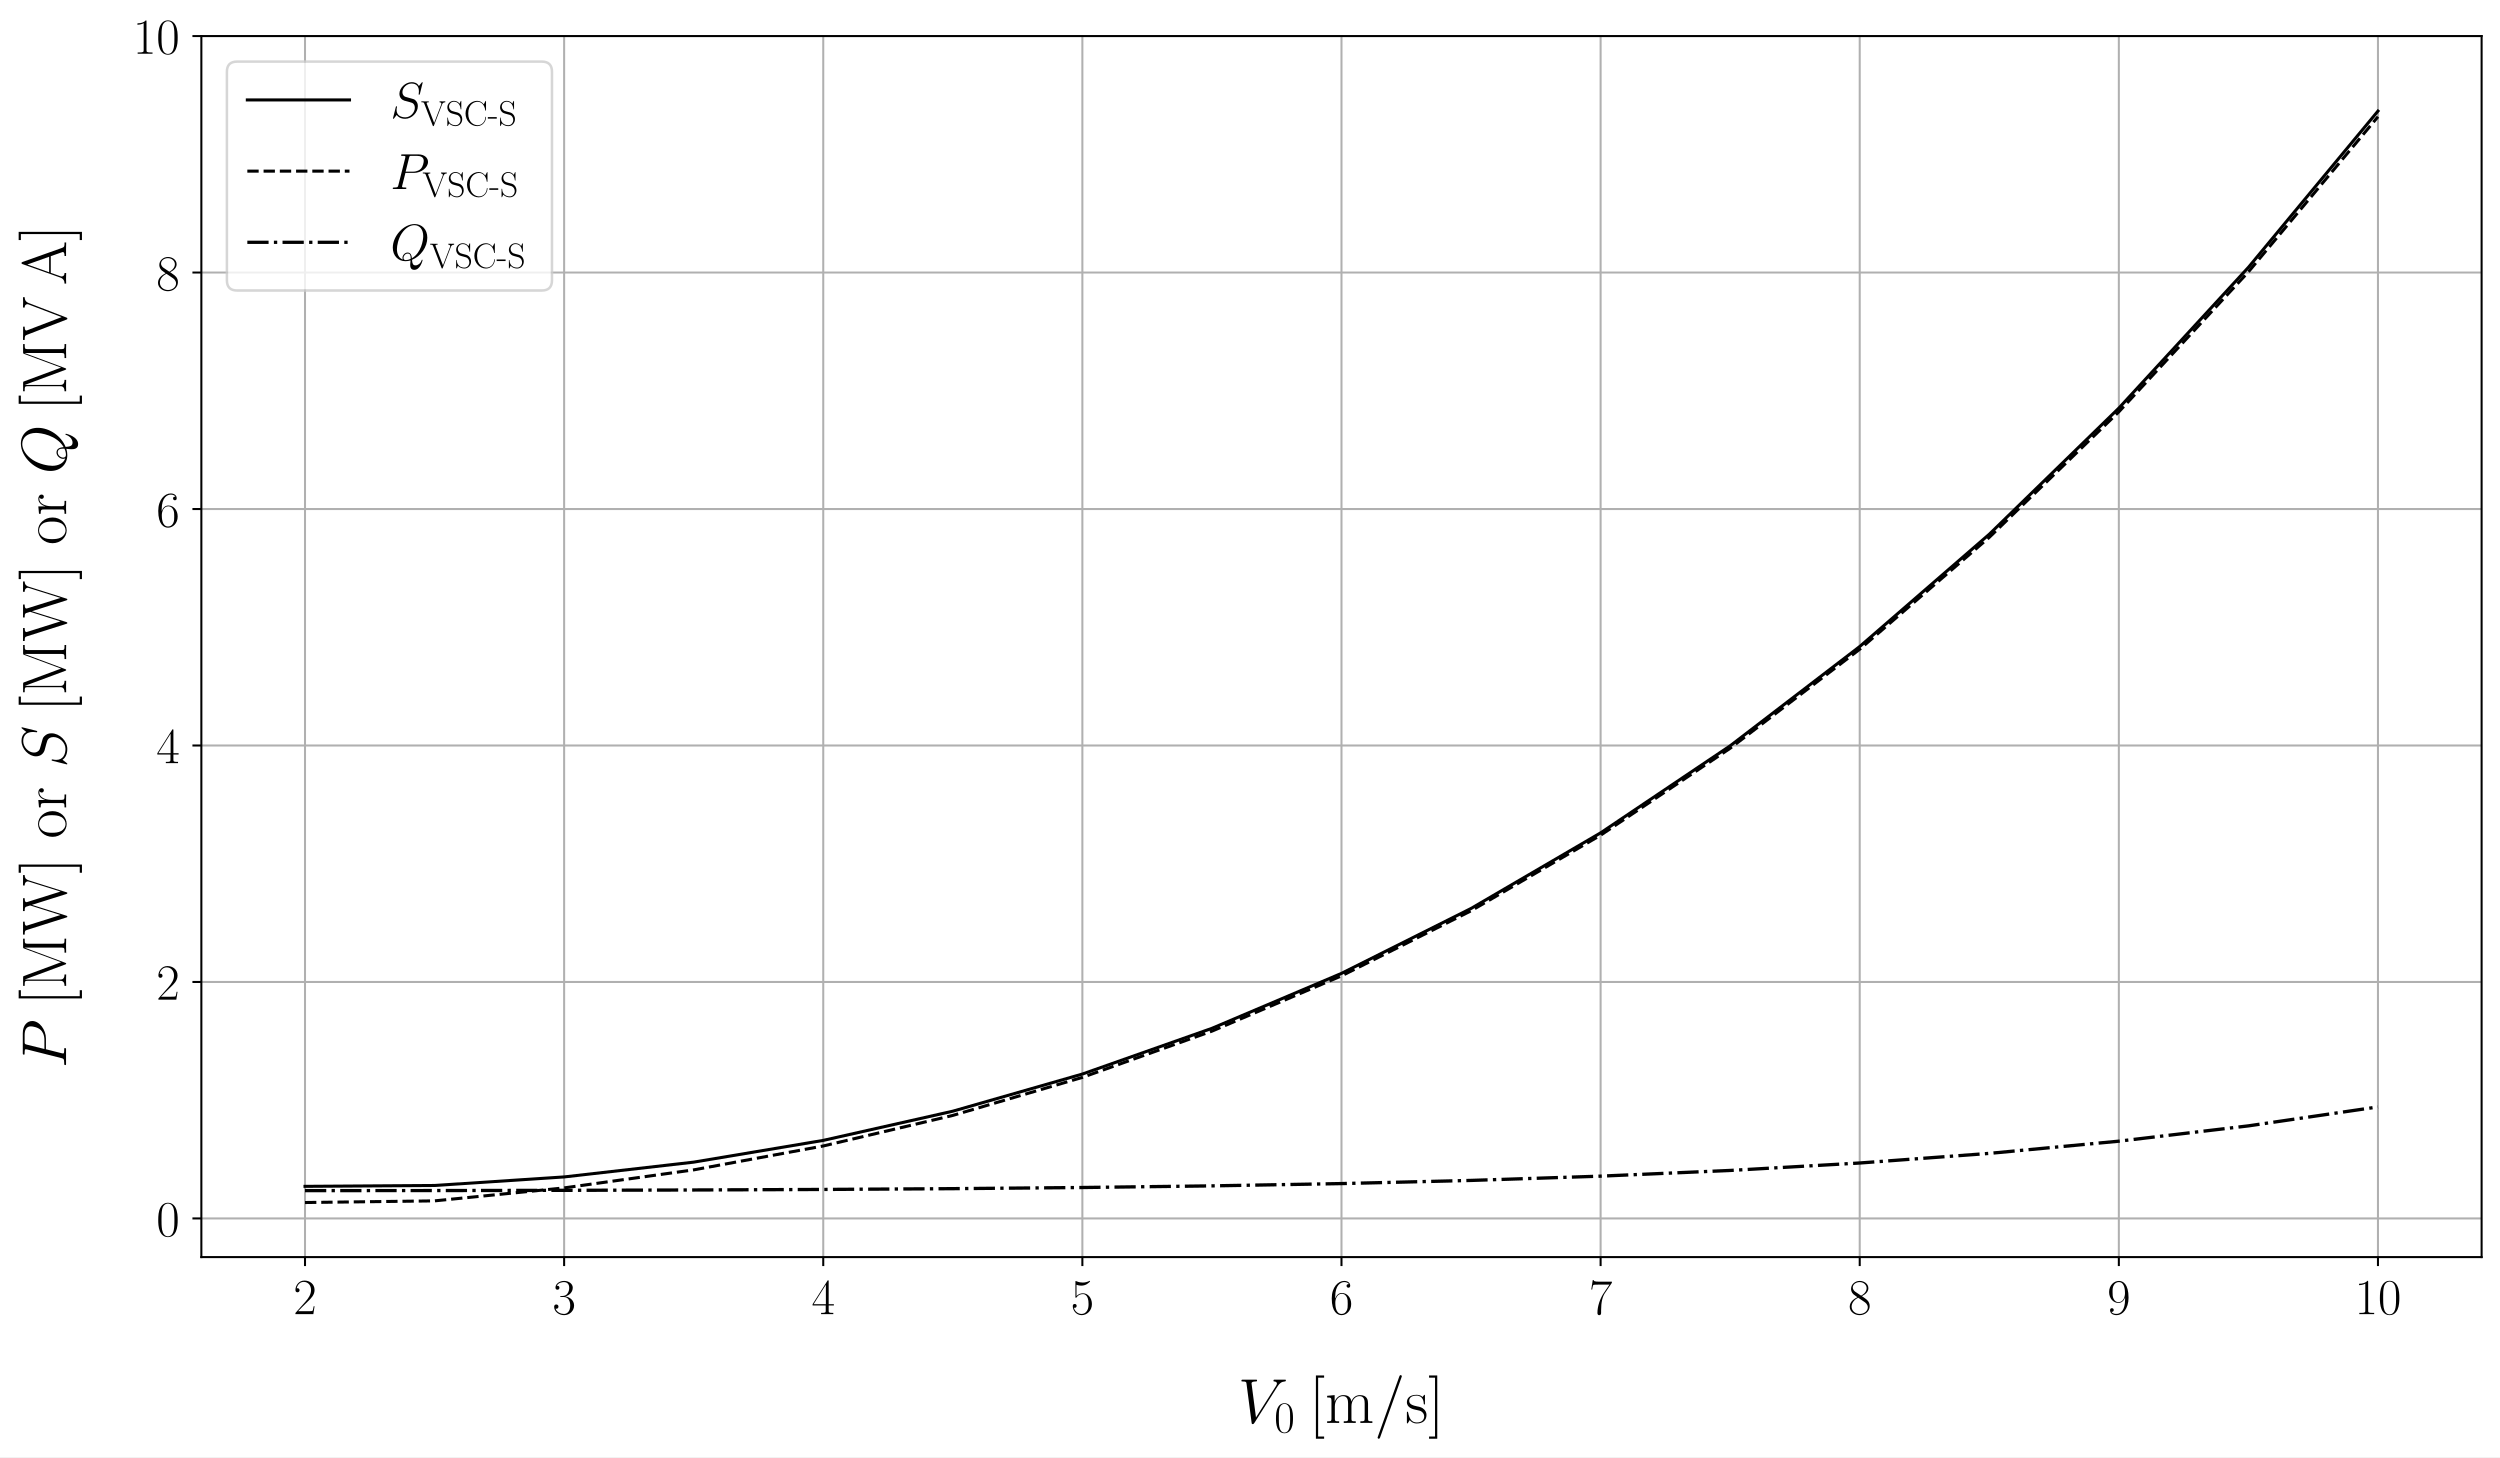
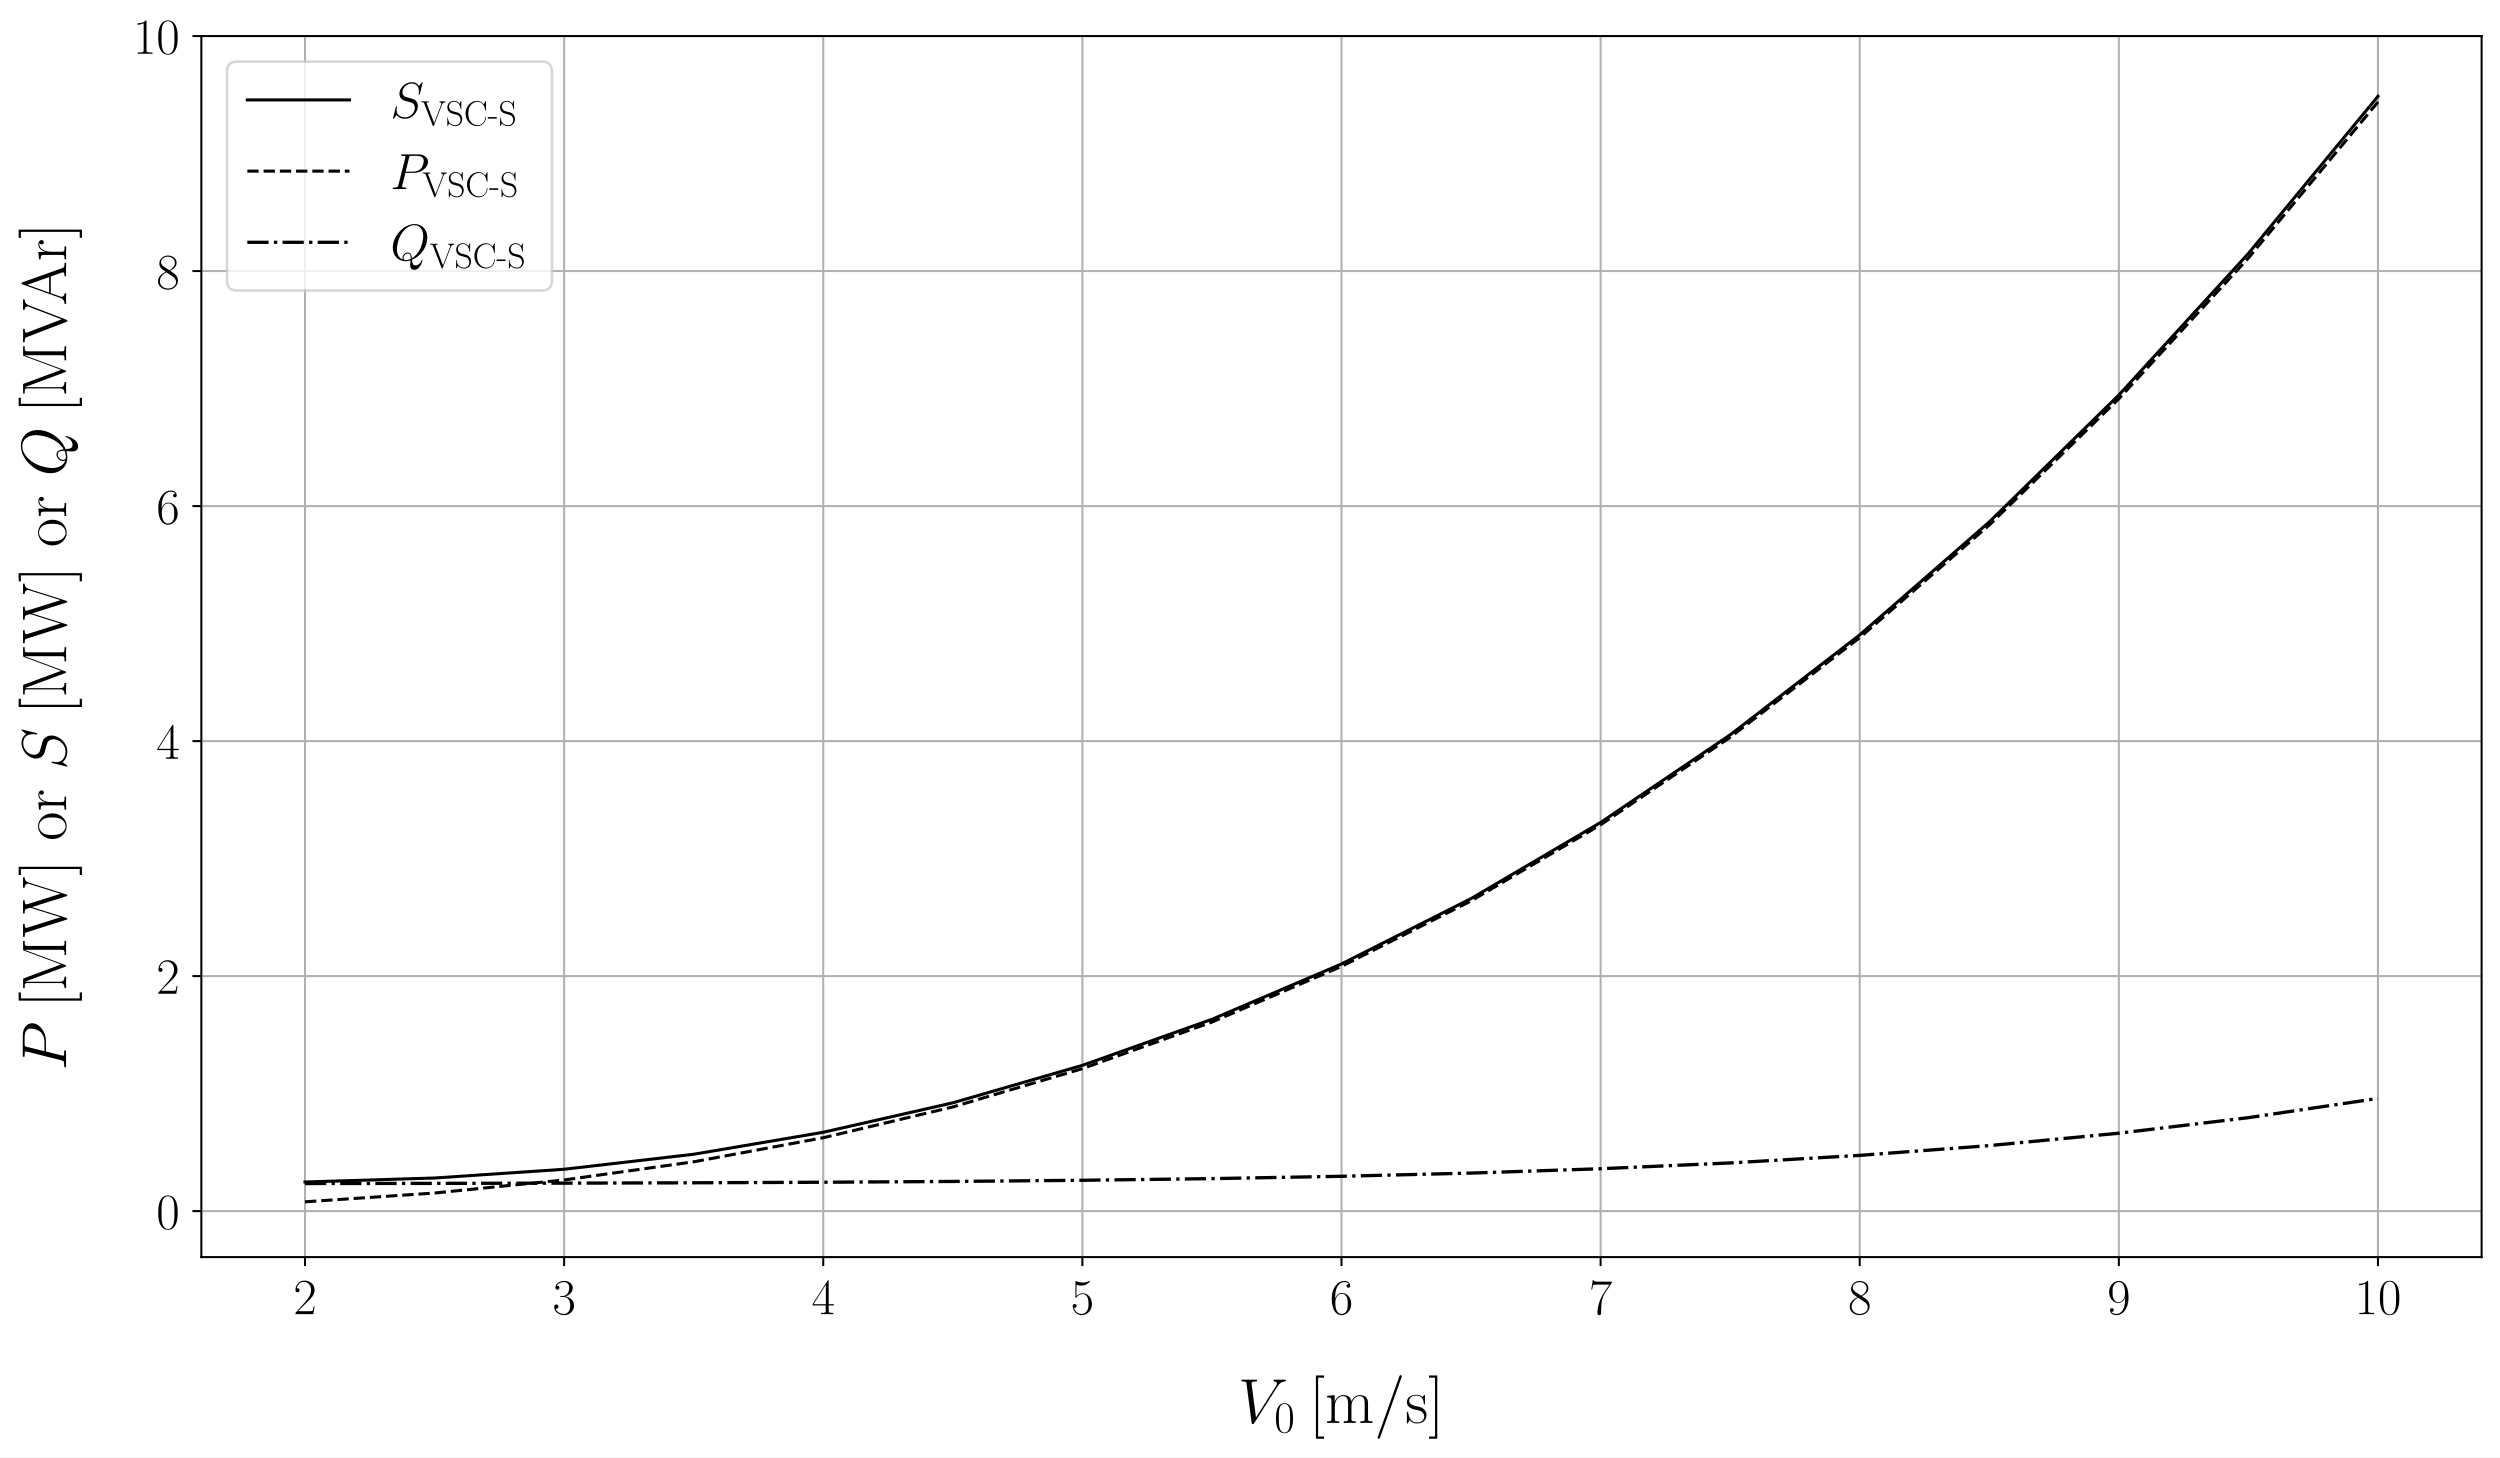
<svg xmlns="http://www.w3.org/2000/svg" xmlns:xlink="http://www.w3.org/1999/xlink" width="978.84pt" height="570.518pt" viewBox="0 0 978.84 570.518" version="1.1">
  <defs>
    <style type="text/css">*{stroke-linejoin: round; stroke-linecap: butt}</style>
  </defs>
  <g id="figure_1">
    <g id="patch_1">
      <path d="M 0 570.518  L 978.84 570.518  L 978.84 0  L 0 0  z " style="fill: #ffffff" />
    </g>
    <g id="axes_1">
      <g id="patch_2">
        <path d="M 78.84 492.198  L 971.64 492.198  L 971.64 14.118  L 78.84 14.118  z " style="fill: #ffffff" />
      </g>
      <g id="matplotlib.axis_1">
        <g id="xtick_1">
          <g id="line2d_1">
-             <path d="M 119.421 492.198  L 119.421 14.118  " clip-path="url(#p344be32e61)" style="fill: none; stroke: #b0b0b0; stroke-width: 0.8; stroke-linecap: square" />
+             <path d="M 119.421 492.198  L 119.421 14.118  " clip-path="url(#pe68b4ca16c)" style="fill: none; stroke: #b0b0b0; stroke-width: 0.8; stroke-linecap: square" />
          </g>
          <g id="line2d_2">
            <defs>
-               <path id="m2a160a7dbb" d="M 0 0  L 0 3.5  " style="stroke: #000000; stroke-width: 0.8" />
+               <path id="mff302c5f19" d="M 0 0  L 0 3.5  " style="stroke: #000000; stroke-width: 0.8" />
            </defs>
            <g>
-               <use xlink:href="#m2a160a7dbb" x="119.421" y="492.198" style="stroke: #000000; stroke-width: 0.8" />
+               <use xlink:href="#mff302c5f19" x="119.421" y="492.198" style="stroke: #000000; stroke-width: 0.8" />
            </g>
          </g>
          <g id="text_1">
            <g transform="translate(114.8523 514.5355) scale(0.2 -0.2)">
              <defs>
                <path id="CMR17-32" d="M 2669 989  L 2554 989  C 2490 536 2438 459 2413 420  C 2381 369 1920 369 1830 369  L 602 369  C 832 619 1280 1072 1824 1597  C 2214 1967 2669 2402 2669 3035  C 2669 3790 2067 4224 1395 4224  C 691 4224 262 3604 262 3030  C 262 2780 448 2748 525 2748  C 589 2748 781 2787 781 3010  C 781 3207 614 3264 525 3264  C 486 3264 448 3258 422 3245  C 544 3790 915 4058 1306 4058  C 1862 4058 2227 3617 2227 3035  C 2227 2479 1901 2000 1536 1584  L 262 146  L 262 0  L 2515 0  L 2669 989  z " transform="scale(0.015625)" />
              </defs>
              <use xlink:href="#CMR17-32" transform="scale(0.996264)" />
            </g>
          </g>
        </g>
        <g id="xtick_2">
          <g id="line2d_3">
-             <path d="M 220.876 492.198  L 220.876 14.118  " clip-path="url(#p344be32e61)" style="fill: none; stroke: #b0b0b0; stroke-width: 0.8; stroke-linecap: square" />
+             <path d="M 220.876 492.198  L 220.876 14.118  " clip-path="url(#pe68b4ca16c)" style="fill: none; stroke: #b0b0b0; stroke-width: 0.8; stroke-linecap: square" />
          </g>
          <g id="line2d_4">
            <g>
-               <use xlink:href="#m2a160a7dbb" x="220.876" y="492.198" style="stroke: #000000; stroke-width: 0.8" />
+               <use xlink:href="#mff302c5f19" x="220.876" y="492.198" style="stroke: #000000; stroke-width: 0.8" />
            </g>
          </g>
          <g id="text_2">
            <g transform="translate(216.3068 514.5355) scale(0.2 -0.2)">
              <defs>
                <path id="CMR17-33" d="M 1414 2157  C 1984 2157 2234 1662 2234 1090  C 2234 320 1824 25 1453 25  C 1114 25 563 194 390 693  C 422 680 454 680 486 680  C 640 680 755 782 755 948  C 755 1133 614 1216 486 1216  C 378 1216 211 1165 211 926  C 211 335 787 -128 1466 -128  C 2176 -128 2720 430 2720 1085  C 2720 1707 2208 2157 1600 2227  C 2086 2328 2554 2756 2554 3329  C 2554 3820 2048 4179 1472 4179  C 890 4179 378 3829 378 3329  C 378 3110 544 3072 627 3072  C 762 3072 877 3155 877 3321  C 877 3486 762 3569 627 3569  C 602 3569 570 3569 544 3557  C 730 3959 1235 4032 1459 4032  C 1683 4032 2106 3925 2106 3320  C 2106 3143 2080 2828 1862 2550  C 1670 2304 1453 2304 1242 2284  C 1210 2284 1062 2269 1037 2269  C 992 2263 966 2257 966 2208  C 966 2163 973 2157 1101 2157  L 1414 2157  z " transform="scale(0.015625)" />
              </defs>
              <use xlink:href="#CMR17-33" transform="scale(0.996264)" />
            </g>
          </g>
        </g>
        <g id="xtick_3">
          <g id="line2d_5">
-             <path d="M 322.33 492.198  L 322.33 14.118  " clip-path="url(#p344be32e61)" style="fill: none; stroke: #b0b0b0; stroke-width: 0.8; stroke-linecap: square" />
+             <path d="M 322.33 492.198  L 322.33 14.118  " clip-path="url(#pe68b4ca16c)" style="fill: none; stroke: #b0b0b0; stroke-width: 0.8; stroke-linecap: square" />
          </g>
          <g id="line2d_6">
            <g>
-               <use xlink:href="#m2a160a7dbb" x="322.33" y="492.198" style="stroke: #000000; stroke-width: 0.8" />
+               <use xlink:href="#mff302c5f19" x="322.33" y="492.198" style="stroke: #000000; stroke-width: 0.8" />
            </g>
          </g>
          <g id="text_3">
            <g transform="translate(317.7614 514.5355) scale(0.2 -0.2)">
              <defs>
                <path id="CMR17-34" d="M 2150 4122  C 2150 4256 2144 4256 2029 4256  L 128 1254  L 128 1088  L 1779 1088  L 1779 457  C 1779 224 1766 160 1318 160  L 1197 160  L 1197 0  C 1402 0 1747 0 1965 0  C 2182 0 2528 0 2733 0  L 2733 160  L 2611 160  C 2163 160 2150 224 2150 457  L 2150 1088  L 2803 1088  L 2803 1254  L 2150 1254  L 2150 4122  z M 1798 3703  L 1798 1254  L 256 1254  L 1798 3703  z " transform="scale(0.015625)" />
              </defs>
              <use xlink:href="#CMR17-34" transform="scale(0.996264)" />
            </g>
          </g>
        </g>
        <g id="xtick_4">
          <g id="line2d_7">
-             <path d="M 423.785 492.198  L 423.785 14.118  " clip-path="url(#p344be32e61)" style="fill: none; stroke: #b0b0b0; stroke-width: 0.8; stroke-linecap: square" />
+             <path d="M 423.785 492.198  L 423.785 14.118  " clip-path="url(#pe68b4ca16c)" style="fill: none; stroke: #b0b0b0; stroke-width: 0.8; stroke-linecap: square" />
          </g>
          <g id="line2d_8">
            <g>
-               <use xlink:href="#m2a160a7dbb" x="423.785" y="492.198" style="stroke: #000000; stroke-width: 0.8" />
+               <use xlink:href="#mff302c5f19" x="423.785" y="492.198" style="stroke: #000000; stroke-width: 0.8" />
            </g>
          </g>
          <g id="text_4">
            <g transform="translate(419.2159 514.5355) scale(0.2 -0.2)">
              <defs>
                <path id="CMR17-35" d="M 730 3692  C 794 3666 1056 3584 1325 3584  C 1920 3584 2246 3911 2432 4100  C 2432 4157 2432 4192 2394 4192  C 2387 4192 2374 4192 2323 4163  C 2099 4058 1837 3973 1517 3973  C 1325 3973 1037 3999 723 4139  C 653 4171 640 4171 634 4171  C 602 4171 595 4164 595 4037  L 595 2203  C 595 2089 595 2057 659 2057  C 691 2057 704 2070 736 2114  C 941 2401 1222 2522 1542 2522  C 1766 2522 2246 2382 2246 1289  C 2246 1085 2246 715 2054 421  C 1894 159 1645 25 1370 25  C 947 25 518 320 403 814  C 429 807 480 795 506 795  C 589 795 749 840 749 1038  C 749 1210 627 1280 506 1280  C 358 1280 262 1190 262 1011  C 262 454 704 -128 1382 -128  C 2042 -128 2669 440 2669 1264  C 2669 2030 2170 2624 1549 2624  C 1222 2624 947 2503 730 2274  L 730 3692  z " transform="scale(0.015625)" />
              </defs>
              <use xlink:href="#CMR17-35" transform="scale(0.996264)" />
            </g>
          </g>
        </g>
        <g id="xtick_5">
          <g id="line2d_9">
-             <path d="M 525.24 492.198  L 525.24 14.118  " clip-path="url(#p344be32e61)" style="fill: none; stroke: #b0b0b0; stroke-width: 0.8; stroke-linecap: square" />
+             <path d="M 525.24 492.198  L 525.24 14.118  " clip-path="url(#pe68b4ca16c)" style="fill: none; stroke: #b0b0b0; stroke-width: 0.8; stroke-linecap: square" />
          </g>
          <g id="line2d_10">
            <g>
-               <use xlink:href="#m2a160a7dbb" x="525.24" y="492.198" style="stroke: #000000; stroke-width: 0.8" />
+               <use xlink:href="#mff302c5f19" x="525.24" y="492.198" style="stroke: #000000; stroke-width: 0.8" />
            </g>
          </g>
          <g id="text_5">
            <g transform="translate(520.6705 514.5355) scale(0.2 -0.2)">
              <defs>
                <path id="CMR17-36" d="M 678 2176  C 678 3690 1395 4032 1811 4032  C 1946 4032 2272 4009 2400 3776  C 2298 3776 2106 3776 2106 3553  C 2106 3381 2246 3323 2336 3323  C 2394 3323 2566 3348 2566 3560  C 2566 3954 2246 4179 1805 4179  C 1043 4179 243 3390 243 1984  C 243 253 966 -128 1478 -128  C 2099 -128 2688 427 2688 1283  C 2688 2081 2170 2662 1517 2662  C 1126 2662 838 2407 678 1960  L 678 2176  z M 1478 25  C 691 25 691 1200 691 1436  C 691 1896 909 2560 1504 2560  C 1613 2560 1926 2560 2138 2120  C 2253 1870 2253 1609 2253 1289  C 2253 944 2253 690 2118 434  C 1978 171 1773 25 1478 25  z " transform="scale(0.015625)" />
              </defs>
              <use xlink:href="#CMR17-36" transform="scale(0.996264)" />
            </g>
          </g>
        </g>
        <g id="xtick_6">
          <g id="line2d_11">
-             <path d="M 626.694 492.198  L 626.694 14.118  " clip-path="url(#p344be32e61)" style="fill: none; stroke: #b0b0b0; stroke-width: 0.8; stroke-linecap: square" />
+             <path d="M 626.694 492.198  L 626.694 14.118  " clip-path="url(#pe68b4ca16c)" style="fill: none; stroke: #b0b0b0; stroke-width: 0.8; stroke-linecap: square" />
          </g>
          <g id="line2d_12">
            <g>
-               <use xlink:href="#m2a160a7dbb" x="626.694" y="492.198" style="stroke: #000000; stroke-width: 0.8" />
+               <use xlink:href="#mff302c5f19" x="626.694" y="492.198" style="stroke: #000000; stroke-width: 0.8" />
            </g>
          </g>
          <g id="text_6">
            <g transform="translate(622.125 514.5355) scale(0.2 -0.2)">
              <defs>
                <path id="CMR17-37" d="M 2886 3941  L 2886 4081  L 1382 4081  C 634 4081 621 4165 595 4288  L 480 4288  L 294 3094  L 410 3094  C 429 3215 474 3540 550 3661  C 589 3712 1062 3712 1171 3712  L 2579 3712  L 1869 2661  C 1395 1954 1069 999 1069 165  C 1069 89 1069 -128 1299 -128  C 1530 -128 1530 89 1530 171  L 1530 465  C 1530 1508 1709 2196 2003 2636  L 2886 3941  z " transform="scale(0.015625)" />
              </defs>
              <use xlink:href="#CMR17-37" transform="scale(0.996264)" />
            </g>
          </g>
        </g>
        <g id="xtick_7">
          <g id="line2d_13">
-             <path d="M 728.149 492.198  L 728.149 14.118  " clip-path="url(#p344be32e61)" style="fill: none; stroke: #b0b0b0; stroke-width: 0.8; stroke-linecap: square" />
+             <path d="M 728.149 492.198  L 728.149 14.118  " clip-path="url(#pe68b4ca16c)" style="fill: none; stroke: #b0b0b0; stroke-width: 0.8; stroke-linecap: square" />
          </g>
          <g id="line2d_14">
            <g>
-               <use xlink:href="#m2a160a7dbb" x="728.149" y="492.198" style="stroke: #000000; stroke-width: 0.8" />
+               <use xlink:href="#mff302c5f19" x="728.149" y="492.198" style="stroke: #000000; stroke-width: 0.8" />
            </g>
          </g>
          <g id="text_7">
            <g transform="translate(723.5796 514.5355) scale(0.2 -0.2)">
              <defs>
                <path id="CMR17-38" d="M 1741 2264  C 2144 2467 2554 2773 2554 3263  C 2554 3841 1990 4179 1472 4179  C 890 4179 378 3759 378 3180  C 378 3021 416 2747 666 2505  C 730 2442 998 2251 1171 2130  C 883 1983 211 1634 211 934  C 211 279 838 -128 1459 -128  C 2144 -128 2720 362 2720 1010  C 2720 1590 2330 1857 2074 2029  L 1741 2264  z M 902 2822  C 851 2854 595 3051 595 3351  C 595 3739 998 4032 1459 4032  C 1965 4032 2336 3676 2336 3262  C 2336 2669 1670 2331 1638 2331  C 1632 2331 1626 2331 1574 2370  L 902 2822  z M 2080 1519  C 2176 1449 2483 1240 2483 851  C 2483 381 2010 25 1472 25  C 890 25 448 438 448 940  C 448 1443 838 1862 1280 2060  L 2080 1519  z " transform="scale(0.015625)" />
              </defs>
              <use xlink:href="#CMR17-38" transform="scale(0.996264)" />
            </g>
          </g>
        </g>
        <g id="xtick_8">
          <g id="line2d_15">
-             <path d="M 829.603 492.198  L 829.603 14.118  " clip-path="url(#p344be32e61)" style="fill: none; stroke: #b0b0b0; stroke-width: 0.8; stroke-linecap: square" />
+             <path d="M 829.603 492.198  L 829.603 14.118  " clip-path="url(#pe68b4ca16c)" style="fill: none; stroke: #b0b0b0; stroke-width: 0.8; stroke-linecap: square" />
          </g>
          <g id="line2d_16">
            <g>
-               <use xlink:href="#m2a160a7dbb" x="829.603" y="492.198" style="stroke: #000000; stroke-width: 0.8" />
+               <use xlink:href="#mff302c5f19" x="829.603" y="492.198" style="stroke: #000000; stroke-width: 0.8" />
            </g>
          </g>
          <g id="text_8">
            <g transform="translate(825.0341 514.5355) scale(0.2 -0.2)">
              <defs>
                <path id="CMR17-39" d="M 2253 1864  C 2253 464 1670 31 1190 31  C 1043 31 685 31 538 294  C 704 268 826 357 826 518  C 826 692 685 749 595 749  C 538 749 365 723 365 506  C 365 71 742 -128 1203 -128  C 1939 -128 2688 674 2688 2073  C 2688 3817 1971 4179 1485 4179  C 851 4179 243 3628 243 2778  C 243 1991 762 1408 1414 1408  C 1952 1408 2189 1903 2253 2112  L 2253 1864  z M 1427 1510  C 1254 1510 1011 1542 813 1922  C 678 2169 678 2461 678 2771  C 678 3146 678 3405 858 3684  C 947 3817 1114 4032 1485 4032  C 2240 4032 2240 2885 2240 2632  C 2240 2182 2035 1510 1427 1510  z " transform="scale(0.015625)" />
              </defs>
              <use xlink:href="#CMR17-39" transform="scale(0.996264)" />
            </g>
          </g>
        </g>
        <g id="xtick_9">
          <g id="line2d_17">
-             <path d="M 931.058 492.198  L 931.058 14.118  " clip-path="url(#p344be32e61)" style="fill: none; stroke: #b0b0b0; stroke-width: 0.8; stroke-linecap: square" />
+             <path d="M 931.058 492.198  L 931.058 14.118  " clip-path="url(#pe68b4ca16c)" style="fill: none; stroke: #b0b0b0; stroke-width: 0.8; stroke-linecap: square" />
          </g>
          <g id="line2d_18">
            <g>
-               <use xlink:href="#m2a160a7dbb" x="931.058" y="492.198" style="stroke: #000000; stroke-width: 0.8" />
+               <use xlink:href="#mff302c5f19" x="931.058" y="492.198" style="stroke: #000000; stroke-width: 0.8" />
            </g>
          </g>
          <g id="text_9">
            <g transform="translate(921.9196 514.5355) scale(0.2 -0.2)">
              <defs>
                <path id="CMR17-31" d="M 1702 4058  C 1702 4192 1696 4192 1606 4192  C 1357 3916 979 3827 621 3827  C 602 3827 570 3827 563 3808  C 557 3795 557 3782 557 3648  C 755 3648 1088 3686 1344 3839  L 1344 461  C 1344 236 1331 160 781 160  L 589 160  L 589 0  C 896 0 1216 0 1523 0  C 1830 0 2150 0 2458 0  L 2458 160  L 2266 160  C 1715 160 1702 230 1702 458  L 1702 4058  z " transform="scale(0.015625)" />
                <path id="CMR17-30" d="M 2688 2025  C 2688 2416 2682 3080 2413 3591  C 2176 4039 1798 4198 1466 4198  C 1158 4198 768 4058 525 3597  C 269 3118 243 2524 243 2025  C 243 1661 250 1106 448 619  C 723 -39 1216 -128 1466 -128  C 1760 -128 2208 -7 2470 600  C 2662 1042 2688 1559 2688 2025  z M 1466 -26  C 1056 -26 813 325 723 812  C 653 1188 653 1738 653 2096  C 653 2588 653 2997 736 3387  C 858 3929 1216 4096 1466 4096  C 1728 4096 2067 3923 2189 3400  C 2272 3036 2278 2607 2278 2096  C 2278 1680 2278 1169 2202 792  C 2067 95 1690 -26 1466 -26  z " transform="scale(0.015625)" />
              </defs>
              <use xlink:href="#CMR17-31" transform="scale(0.996264)" />
              <use xlink:href="#CMR17-30" transform="translate(45.69048 0) scale(0.996264)" />
            </g>
          </g>
        </g>
        <g id="text_10">
          <g transform="translate(484.7117 557.0911) scale(0.25 -0.25)">
            <defs>
              <path id="CMMI12-56" d="M 3962 3640  C 4179 3984 4378 4136 4704 4162  C 4768 4168 4819 4168 4819 4282  C 4819 4308 4806 4346 4749 4346  C 4634 4346 4358 4346 4243 4346  C 4058 4346 3866 4346 3686 4346  C 3635 4346 3571 4346 3571 4226  C 3571 4168 3629 4162 3654 4162  C 3891 4143 3917 4029 3917 3952  C 3917 3857 3827 3710 3821 3704  L 1811 540  L 1363 3969  C 1363 4160 1696 4160 1766 4160  C 1862 4160 1920 4160 1920 4282  C 1920 4346 1850 4346 1830 4346  C 1722 4346 1594 4346 1485 4346  L 1126 4346  C 659 4346 467 4346 461 4346  C 422 4346 346 4346 346 4230  C 346 4160 390 4160 493 4160  C 819 4160 838 4102 858 3944  L 1370 24  C 1389 -109 1389 -128 1478 -128  C 1555 -128 1587 -109 1651 -8  L 3962 3640  z " transform="scale(0.015625)" />
              <path id="CMR17-5b" d="M 1504 -1600  L 1504 -1377  L 902 -1377  L 902 4544  L 1504 4544  L 1504 4767  L 678 4767  L 678 -1600  L 1504 -1600  z " transform="scale(0.015625)" />
              <path id="CMR17-6d" d="M 4326 1933  C 4326 2252 4269 2790 3507 2790  C 3072 2790 2771 2496 2656 2151  L 2650 2151  C 2573 2676 2195 2790 1837 2790  C 1331 2790 1069 2400 973 2144  L 966 2144  L 966 2790  L 211 2720  L 211 2554  C 589 2554 646 2515 646 2208  L 646 428  C 646 184 621 153 211 153  L 211 -13  C 365 0 646 0 813 0  C 979 0 1267 0 1421 -13  L 1421 153  C 1011 153 986 178 986 428  L 986 1658  C 986 2247 1344 2688 1792 2688  C 2266 2688 2317 2266 2317 1958  L 2317 428  C 2317 184 2291 153 1882 153  L 1882 -13  C 2035 0 2317 0 2483 0  C 2650 0 2938 0 3091 -13  L 3091 153  C 2682 153 2656 178 2656 428  L 2656 1658  C 2656 2247 3014 2688 3462 2688  C 3936 2688 3987 2266 3987 1958  L 3987 428  C 3987 184 3962 153 3552 153  L 3552 -13  C 3706 0 3987 0 4154 0  C 4320 0 4608 0 4762 -13  L 4762 153  C 4352 153 4326 178 4326 428  L 4326 1933  z " transform="scale(0.015625)" />
              <path id="CMMI12-3d" d="M 2746 4562  C 2746 4569 2784 4666 2784 4678  C 2784 4755 2720 4800 2669 4800  C 2637 4800 2579 4800 2528 4659  L 384 -1363  C 384 -1370 346 -1465 346 -1478  C 346 -1555 410 -1600 461 -1600  C 499 -1600 557 -1593 602 -1459  L 2746 4562  z " transform="scale(0.015625)" />
              <path id="CMR17-73" d="M 1978 2697  C 1978 2813 1971 2819 1933 2819  C 1907 2819 1901 2813 1824 2717  C 1805 2691 1747 2626 1728 2601  C 1523 2819 1235 2819 1126 2819  C 416 2819 160 2447 160 2076  C 160 1498 813 1365 998 1325  C 1402 1243 1542 1217 1677 1101  C 1760 1025 1901 884 1901 654  C 1901 384 1747 38 1158 38  C 602 38 403 460 288 1021  C 269 1110 269 1117 218 1117  C 166 1117 160 1110 160 983  L 160 63  C 160 -51 166 -58 205 -58  C 237 -58 243 -51 275 0  C 314 57 410 211 448 276  C 576 103 800 -64 1158 -64  C 1792 -64 2131 283 2131 784  C 2131 1112 1958 1285 1875 1362  C 1683 1561 1459 1606 1190 1657  C 838 1735 390 1825 390 2217  C 390 2383 480 2737 1126 2737  C 1811 2737 1850 2094 1862 1888  C 1869 1856 1901 1849 1920 1849  C 1978 1849 1978 1869 1978 1978  L 1978 2697  z " transform="scale(0.015625)" />
              <path id="CMR17-5d" d="M 915 4767  L 90 4767  L 90 4544  L 691 4544  L 691 -1377  L 90 -1377  L 90 -1600  L 915 -1600  L 915 4767  z " transform="scale(0.015625)" />
            </defs>
            <use xlink:href="#CMMI12-56" transform="scale(0.996264)" />
            <use xlink:href="#CMR17-30" transform="translate(56.86958 -14.94392) scale(0.697382)" />
            <use xlink:href="#CMR17-5b" transform="translate(111.4901 0) scale(0.996264)" />
            <use xlink:href="#CMR17-6d" transform="translate(136.3612 0) scale(0.996264)" />
            <use xlink:href="#CMMI12-3d" transform="translate(213.2807 0) scale(0.996264)" />
            <use xlink:href="#CMR17-73" transform="translate(262.0557 0) scale(0.996264)" />
            <use xlink:href="#CMR17-5d" transform="translate(297.857 0) scale(0.996264)" />
          </g>
        </g>
      </g>
      <g id="matplotlib.axis_2">
        <g id="ytick_1">
          <g id="line2d_19">
-             <path d="M 78.84 477.068  L 971.64 477.068  " clip-path="url(#p344be32e61)" style="fill: none; stroke: #b0b0b0; stroke-width: 0.8; stroke-linecap: square" />
+             <path d="M 78.84 474.192  L 971.64 474.192  " clip-path="url(#pe68b4ca16c)" style="fill: none; stroke: #b0b0b0; stroke-width: 0.8; stroke-linecap: square" />
          </g>
          <g id="line2d_20">
            <defs>
-               <path id="m527db2fc07" d="M 0 0  L -3.5 0  " style="stroke: #000000; stroke-width: 0.8" />
+               <path id="me4874caf4e" d="M 0 0  L -3.5 0  " style="stroke: #000000; stroke-width: 0.8" />
            </defs>
            <g>
-               <use xlink:href="#m527db2fc07" x="78.84" y="477.068" style="stroke: #000000; stroke-width: 0.8" />
+               <use xlink:href="#me4874caf4e" x="78.84" y="474.192" style="stroke: #000000; stroke-width: 0.8" />
            </g>
          </g>
          <g id="text_11">
-             <g transform="translate(61.20143 483.9861) scale(0.2 -0.2)">
+             <g transform="translate(61.20143 481.1101) scale(0.2 -0.2)">
              <use xlink:href="#CMR17-30" transform="scale(0.996264)" />
            </g>
          </g>
        </g>
        <g id="ytick_2">
          <g id="line2d_21">
-             <path d="M 78.84 384.478  L 971.64 384.478  " clip-path="url(#p344be32e61)" style="fill: none; stroke: #b0b0b0; stroke-width: 0.8; stroke-linecap: square" />
+             <path d="M 78.84 382.177  L 971.64 382.177  " clip-path="url(#pe68b4ca16c)" style="fill: none; stroke: #b0b0b0; stroke-width: 0.8; stroke-linecap: square" />
          </g>
          <g id="line2d_22">
            <g>
-               <use xlink:href="#m527db2fc07" x="78.84" y="384.478" style="stroke: #000000; stroke-width: 0.8" />
+               <use xlink:href="#me4874caf4e" x="78.84" y="382.177" style="stroke: #000000; stroke-width: 0.8" />
            </g>
          </g>
          <g id="text_12">
-             <g transform="translate(61.20143 391.3963) scale(0.2 -0.2)">
+             <g transform="translate(61.20143 389.0955) scale(0.2 -0.2)">
              <use xlink:href="#CMR17-32" transform="scale(0.996264)" />
            </g>
          </g>
        </g>
        <g id="ytick_3">
          <g id="line2d_23">
-             <path d="M 78.84 291.888  L 971.64 291.888  " clip-path="url(#p344be32e61)" style="fill: none; stroke: #b0b0b0; stroke-width: 0.8; stroke-linecap: square" />
+             <path d="M 78.84 290.162  L 971.64 290.162  " clip-path="url(#pe68b4ca16c)" style="fill: none; stroke: #b0b0b0; stroke-width: 0.8; stroke-linecap: square" />
          </g>
          <g id="line2d_24">
            <g>
-               <use xlink:href="#m527db2fc07" x="78.84" y="291.888" style="stroke: #000000; stroke-width: 0.8" />
+               <use xlink:href="#me4874caf4e" x="78.84" y="290.162" style="stroke: #000000; stroke-width: 0.8" />
            </g>
          </g>
          <g id="text_13">
-             <g transform="translate(61.20143 298.8065) scale(0.2 -0.2)">
+             <g transform="translate(61.20143 297.0809) scale(0.2 -0.2)">
              <use xlink:href="#CMR17-34" transform="scale(0.996264)" />
            </g>
          </g>
        </g>
        <g id="ytick_4">
          <g id="line2d_25">
-             <path d="M 78.84 199.298  L 971.64 199.298  " clip-path="url(#p344be32e61)" style="fill: none; stroke: #b0b0b0; stroke-width: 0.8; stroke-linecap: square" />
+             <path d="M 78.84 198.148  L 971.64 198.148  " clip-path="url(#pe68b4ca16c)" style="fill: none; stroke: #b0b0b0; stroke-width: 0.8; stroke-linecap: square" />
          </g>
          <g id="line2d_26">
            <g>
-               <use xlink:href="#m527db2fc07" x="78.84" y="199.298" style="stroke: #000000; stroke-width: 0.8" />
+               <use xlink:href="#me4874caf4e" x="78.84" y="198.148" style="stroke: #000000; stroke-width: 0.8" />
            </g>
          </g>
          <g id="text_14">
-             <g transform="translate(61.20143 206.2167) scale(0.2 -0.2)">
+             <g transform="translate(61.20143 205.0663) scale(0.2 -0.2)">
              <use xlink:href="#CMR17-36" transform="scale(0.996264)" />
            </g>
          </g>
        </g>
        <g id="ytick_5">
          <g id="line2d_27">
-             <path d="M 78.84 106.708  L 971.64 106.708  " clip-path="url(#p344be32e61)" style="fill: none; stroke: #b0b0b0; stroke-width: 0.8; stroke-linecap: square" />
+             <path d="M 78.84 106.133  L 971.64 106.133  " clip-path="url(#pe68b4ca16c)" style="fill: none; stroke: #b0b0b0; stroke-width: 0.8; stroke-linecap: square" />
          </g>
          <g id="line2d_28">
            <g>
-               <use xlink:href="#m527db2fc07" x="78.84" y="106.708" style="stroke: #000000; stroke-width: 0.8" />
+               <use xlink:href="#me4874caf4e" x="78.84" y="106.133" style="stroke: #000000; stroke-width: 0.8" />
            </g>
          </g>
          <g id="text_15">
-             <g transform="translate(61.20143 113.6268) scale(0.2 -0.2)">
+             <g transform="translate(61.20143 113.0516) scale(0.2 -0.2)">
              <use xlink:href="#CMR17-38" transform="scale(0.996264)" />
            </g>
          </g>
        </g>
        <g id="ytick_6">
          <g id="line2d_29">
-             <path d="M 78.84 14.118  L 971.64 14.118  " clip-path="url(#p344be32e61)" style="fill: none; stroke: #b0b0b0; stroke-width: 0.8; stroke-linecap: square" />
+             <path d="M 78.84 14.118  L 971.64 14.118  " clip-path="url(#pe68b4ca16c)" style="fill: none; stroke: #b0b0b0; stroke-width: 0.8; stroke-linecap: square" />
          </g>
          <g id="line2d_30">
            <g>
-               <use xlink:href="#m527db2fc07" x="78.84" y="14.118" style="stroke: #000000; stroke-width: 0.8" />
+               <use xlink:href="#me4874caf4e" x="78.84" y="14.118" style="stroke: #000000; stroke-width: 0.8" />
            </g>
          </g>
          <g id="text_16">
            <g transform="translate(52.06334 21.037) scale(0.2 -0.2)">
              <use xlink:href="#CMR17-31" transform="scale(0.996264)" />
              <use xlink:href="#CMR17-30" transform="translate(45.69048 0) scale(0.996264)" />
            </g>
          </g>
        </g>
        <g id="text_17">
-           <g transform="translate(25.85753 418.1931) rotate(-90) scale(0.25 -0.25)">
+           <g transform="translate(25.85753 419.0638) rotate(-90) scale(0.25 -0.25)">
            <defs>
              <path id="CMMI12-50" d="M 1894 2023  L 2970 2023  C 3853 2023 4736 2673 4736 3401  C 4736 3898 4314 4352 3507 4352  L 1530 4352  C 1408 4352 1350 4352 1350 4231  C 1350 4167 1408 4167 1504 4167  C 1894 4167 1894 4116 1894 4046  C 1894 4034 1894 3995 1869 3899  L 1005 472  C 947 249 934 185 486 185  C 365 185 301 185 301 70  C 301 0 358 0 397 0  C 518 0 646 0 768 0  L 1517 0  C 1638 0 1773 0 1894 0  C 1946 0 2016 0 2016 121  C 2016 185 1958 185 1862 185  C 1478 185 1472 230 1472 293  C 1472 325 1478 369 1485 401  L 1894 2023  z M 2355 3930  C 2413 4167 2438 4167 2688 4167  L 3322 4167  C 3802 4167 4198 4013 4198 3535  C 4198 3369 4115 2827 3821 2534  C 3712 2419 3405 2176 2822 2176  L 1920 2176  L 2355 3930  z " transform="scale(0.015625)" />
              <path id="CMR17-4d" d="M 1338 4224  C 1299 4320 1293 4320 1158 4320  L 339 4320  L 339 4160  C 781 4160 851 4160 851 3875  L 851 610  C 851 451 851 153 339 153  L 339 -13  C 486 0 755 0 915 0  C 1075 0 1344 0 1491 -13  L 1491 153  C 979 153 979 451 979 610  L 979 4135  L 986 4135  L 2490 89  C 2515 25 2528 -13 2579 -13  C 2630 -13 2643 25 2669 89  L 4186 4166  L 4192 4166  L 4192 438  C 4192 153 4122 153 3680 153  L 3680 -13  C 3853 0 4198 0 4384 0  C 4570 0 4922 0 5094 -13  L 5094 153  C 4653 153 4582 153 4582 438  L 4582 3875  C 4582 4160 4653 4160 5094 4160  L 5094 4320  L 4282 4320  C 4147 4320 4141 4314 4102 4218  L 2720 502  L 1338 4224  z " transform="scale(0.015625)" />
              <path id="CMR17-57" d="M 5523 3764  C 5581 3936 5677 4160 6048 4160  L 6048 4326  C 5939 4326 5715 4326 5600 4326  C 5440 4326 5158 4326 5005 4332  L 5005 4160  C 5293 4160 5414 4000 5414 3847  C 5414 3802 5408 3777 5382 3707  L 4390 555  L 3347 3873  C 3328 3937 3322 3963 3322 3988  C 3322 4160 3603 4160 3725 4160  L 3725 4326  C 3539 4326 3219 4326 3021 4326  C 2861 4326 2573 4326 2426 4332  L 2426 4160  C 2720 4160 2797 4141 2861 4027  C 2886 3969 2989 3638 2989 3619  C 2989 3593 2976 3555 2970 3536  L 2029 561  L 986 3867  C 954 3957 954 3969 954 3982  C 954 4160 1235 4160 1363 4160  L 1363 4326  C 1178 4326 858 4326 659 4326  C 493 4326 211 4326 58 4332  L 58 4160  C 442 4160 467 4122 531 3918  L 1779 -20  C 1811 -115 1811 -128 1869 -128  C 1920 -128 1939 -115 1965 -26  L 3053 3433  L 4141 -26  C 4166 -115 4186 -128 4237 -128  C 4294 -128 4294 -115 4326 -20  L 5523 3764  z " transform="scale(0.015625)" />
              <path id="CMR17-6f" d="M 2758 1356  C 2758 2176 2163 2816 1466 2816  C 768 2816 173 2176 173 1356  C 173 551 768 -64 1466 -64  C 2163 -64 2758 551 2758 1356  z M 1466 51  C 1165 51 909 230 762 480  C 602 767 582 1126 582 1408  C 582 1677 595 2010 762 2298  C 890 2509 1139 2714 1466 2714  C 1754 2714 1997 2554 2150 2330  C 2349 2029 2349 1607 2349 1408  C 2349 1158 2336 775 2163 467  C 1984 173 1709 51 1466 51  z " transform="scale(0.015625)" />
              <path id="CMR17-72" d="M 960 1497  C 960 2112 1222 2688 1702 2688  C 1747 2688 1792 2682 1837 2662  C 1837 2662 1696 2617 1696 2452  C 1696 2298 1818 2234 1914 2234  C 1990 2234 2131 2279 2131 2458  C 2131 2663 1926 2790 1709 2790  C 1222 2790 1011 2317 947 2093  L 941 2093  L 941 2790  L 198 2720  L 198 2554  C 576 2554 634 2515 634 2208  L 634 428  C 634 184 608 153 198 153  L 198 -13  C 352 0 646 0 813 0  C 998 0 1325 0 1498 -13  L 1498 153  C 1037 153 960 153 960 440  L 960 1497  z " transform="scale(0.015625)" />
              <path id="CMMI12-53" d="M 4064 4423  C 4064 4480 4019 4480 4006 4480  C 3981 4480 3974 4474 3898 4378  C 3859 4333 3597 4001 3590 3995  C 3379 4410 2957 4480 2688 4480  C 1875 4480 1139 3743 1139 3025  C 1139 2549 1427 2269 1741 2161  C 1811 2135 2189 2033 2381 1989  C 2707 1900 2790 1875 2925 1735  C 2950 1703 3078 1557 3078 1258  C 3078 667 2528 57 1888 57  C 1363 57 781 280 781 991  C 781 1112 806 1265 826 1328  C 826 1348 832 1378 832 1391  C 832 1417 819 1449 768 1449  C 710 1449 704 1436 678 1328  L 352 24  C 352 18 326 -64 326 -71  C 326 -128 378 -128 390 -128  C 416 -128 422 -122 499 -26  L 794 356  C 947 126 1280 -128 1875 -128  C 2701 -128 3456 666 3456 1460  C 3456 1728 3392 1963 3149 2197  C 3014 2331 2899 2363 2310 2516  C 1882 2630 1824 2649 1709 2751  C 1600 2858 1517 3011 1517 3227  C 1517 3761 2061 4308 2669 4308  C 3296 4308 3590 3926 3590 3323  C 3590 3158 3558 2986 3558 2961  C 3558 2903 3610 2903 3629 2903  C 3686 2903 3693 2922 3718 3024  L 4064 4423  z " transform="scale(0.015625)" />
              <path id="CMMI12-51" d="M 2726 45  C 3827 490 4646 1663 4646 2829  C 4646 3893 3955 4544 3059 4544  C 1690 4544 307 3062 307 1573  C 307 561 973 -128 1901 -128  C 2118 -128 2330 -96 2534 -33  C 2496 -411 2496 -442 2496 -562  C 2496 -744 2496 -1216 3008 -1216  C 3770 -1216 4051 -37 4051 2  C 4051 39 4026 64 3994 64  C 3955 64 3942 34 3923 -36  C 3782 -429 3450 -654 3168 -654  C 2842 -654 2758 -435 2726 45  z M 1574 77  C 1069 252 826 787 826 1379  C 826 1831 992 2689 1414 3340  C 1888 4075 2522 4404 3021 4404  C 3686 4404 4134 3862 4134 3024  C 4134 2547 3910 948 2707 240  C 2675 571 2586 960 2163 960  C 1818 960 1523 609 1523 291  C 1523 220 1549 123 1574 77  z M 2547 156  C 2317 52 2118 12 1939 12  C 1875 12 1651 12 1651 298  C 1651 533 1875 832 2163 832  C 2483 832 2554 611 2554 286  C 2554 246 2554 194 2547 156  z " transform="scale(0.015625)" />
              <path id="CMR17-56" d="M 3776 3745  C 3834 3886 3936 4160 4365 4160  L 4365 4332  C 4218 4319 4051 4319 3891 4319  C 3738 4319 3475 4319 3328 4332  L 3328 4160  C 3648 4160 3661 3936 3661 3898  C 3661 3827 3642 3783 3622 3732  L 2362 446  L 1043 3886  C 1024 3931 1011 3963 1011 3994  C 1011 4160 1267 4160 1402 4160  L 1402 4319  C 1197 4319 896 4319 685 4319  C 518 4319 218 4319 64 4332  L 64 4160  C 435 4160 506 4135 582 3931  L 2106 -26  C 2138 -115 2144 -128 2214 -128  C 2285 -128 2291 -115 2323 -26  L 3776 3745  z " transform="scale(0.015625)" />
              <path id="CMR17-41" d="M 2323 4378  C 2291 4461 2278 4480 2214 4480  C 2150 4480 2138 4461 2106 4378  L 749 566  C 627 223 371 153 147 153  L 147 -13  C 262 0 518 0 640 0  C 800 0 1056 0 1210 -13  L 1210 153  C 909 153 864 361 864 439  C 864 497 877 530 890 569  L 1229 1536  L 2906 1536  L 3290 442  C 3322 365 3322 352 3322 327  C 3322 153 3046 153 2925 153  L 2925 0  C 3110 0 3443 0 3642 0  C 3808 0 4128 0 4282 -13  L 4282 153  C 3942 153 3827 153 3744 387  L 2323 4378  z M 2067 3893  L 2848 1702  L 1286 1702  L 2067 3893  z " transform="scale(0.015625)" />
            </defs>
            <use xlink:href="#CMMI12-50" transform="scale(0.996264)" />
            <use xlink:href="#CMR17-5b" transform="translate(98.56503 0) scale(0.996264)" />
            <use xlink:href="#CMR17-4d" transform="translate(123.4361 0) scale(0.996264)" />
            <use xlink:href="#CMR17-57" transform="translate(208.123 0) scale(0.996264)" />
            <use xlink:href="#CMR17-5d" transform="translate(304.5208 0) scale(0.996264)" />
            <use xlink:href="#CMR17-6f" transform="translate(359.4679 0) scale(0.996264)" />
            <use xlink:href="#CMR17-72" transform="translate(405.1583 0) scale(0.996264)" />
            <use xlink:href="#CMMI12-53" transform="translate(470.5151 0) scale(0.996264)" />
            <use xlink:href="#CMR17-5b" transform="translate(558.4487 0) scale(0.996264)" />
            <use xlink:href="#CMR17-4d" transform="translate(583.3198 0) scale(0.996264)" />
            <use xlink:href="#CMR17-57" transform="translate(668.0067 0) scale(0.996264)" />
            <use xlink:href="#CMR17-5d" transform="translate(764.4045 0) scale(0.996264)" />
            <use xlink:href="#CMR17-6f" transform="translate(819.3516 0) scale(0.996264)" />
            <use xlink:href="#CMR17-72" transform="translate(865.042 0) scale(0.996264)" />
            <use xlink:href="#CMMI12-51" transform="translate(930.3988 0) scale(0.996264)" />
            <use xlink:href="#CMR17-5b" transform="translate(1029.798 0) scale(0.996264)" />
            <use xlink:href="#CMR17-4d" transform="translate(1054.669 0) scale(0.996264)" />
            <use xlink:href="#CMR17-56" transform="translate(1139.356 0) scale(0.996264)" />
-             <use xlink:href="#CMR17-41" transform="translate(1226.334 0) scale(0.996264)" />
-             <use xlink:href="#CMR17-5d" transform="translate(1295.407 0) scale(0.996264)" />
+             <use xlink:href="#CMR17-41" transform="translate(1198.019 0) scale(0.996264)" />
+             <use xlink:href="#CMR17-72" transform="translate(1267.092 0) scale(0.996264)" />
+             <use xlink:href="#CMR17-5d" transform="translate(1302.372 0) scale(0.996264)" />
          </g>
        </g>
      </g>
      <g id="line2d_31">
-         <path d="M 119.421 464.501  L 170.149 464.158  L 220.876 460.81  L 271.603 455.02  L 322.33 446.502  L 373.058 435.072  L 423.785 420.527  L 474.512 402.628  L 525.24 381.112  L 575.967 355.698  L 626.694 326.097  L 677.421 292.012  L 728.149 253.14  L 778.876 209.173  L 829.603 159.794  L 880.33 104.679  L 931.058 43.493  " clip-path="url(#p344be32e61)" style="fill: none; stroke: #000000; stroke-width: 1.2; stroke-linecap: square" />
+         <path d="M 119.421 462.794  L 170.149 461.23  L 220.876 457.803  L 271.603 451.927  L 322.33 443.318  L 373.058 431.786  L 423.785 417.124  L 474.512 399.091  L 525.24 377.418  L 575.967 351.826  L 626.694 322.023  L 677.421 287.712  L 728.149 248.59  L 778.876 204.347  L 829.603 154.669  L 880.33 99.232  L 931.058 37.702  " clip-path="url(#pe68b4ca16c)" style="fill: none; stroke: #000000; stroke-width: 1.2; stroke-linecap: square" />
      </g>
      <g id="line2d_32">
-         <path d="M 119.421 470.832  L 170.149 470.185  L 220.876 465.106  L 271.603 458.047  L 322.33 448.691  L 373.058 436.725  L 423.785 421.84  L 474.512 403.729  L 525.24 382.088  L 575.967 356.615  L 626.694 327.008  L 677.421 292.969  L 728.149 254.195  L 778.876 210.387  L 829.603 161.24  L 880.33 106.447  L 931.058 45.698  " clip-path="url(#p344be32e61)" style="fill: none; stroke-dasharray: 4.44,1.92; stroke-dashoffset: 0; stroke: #000000; stroke-width: 1.2" />
+         <path d="M 119.421 470.556  L 170.149 467.112  L 220.876 461.996  L 271.603 454.885  L 322.33 445.46  L 373.058 433.407  L 423.785 418.415  L 474.512 400.176  L 525.24 378.383  L 575.967 352.735  L 626.694 322.93  L 677.421 288.668  L 728.149 249.648  L 778.876 205.569  L 829.603 156.129  L 880.33 101.022  L 931.058 39.937  " clip-path="url(#pe68b4ca16c)" style="fill: none; stroke-dasharray: 4.44,1.92; stroke-dashoffset: 0; stroke: #000000; stroke-width: 1.2" />
      </g>
      <g id="line2d_33">
-         <path d="M 119.421 466.157  L 170.149 466.146  L 220.876 466.057  L 271.603 465.918  L 322.33 465.71  L 373.058 465.401  L 423.785 464.952  L 474.512 464.312  L 525.24 463.415  L 575.967 462.178  L 626.694 460.504  L 677.421 458.275  L 728.149 455.357  L 778.876 451.593  L 829.603 446.811  L 880.33 440.817  L 931.058 433.4  " clip-path="url(#p344be32e61)" style="fill: none; stroke-dasharray: 8.32,2.08,1.3,2.08; stroke-dashoffset: 0; stroke: #000000; stroke-width: 1.3" />
+         <path d="M 119.421 463.39  L 170.149 463.334  L 220.876 463.244  L 271.603 463.103  L 322.33 462.891  L 373.058 462.578  L 423.785 462.122  L 474.512 461.472  L 525.24 460.56  L 575.967 459.302  L 626.694 457.601  L 677.421 455.335  L 728.149 452.369  L 778.876 448.545  L 829.603 443.688  L 880.33 437.603  L 931.058 430.077  " clip-path="url(#pe68b4ca16c)" style="fill: none; stroke-dasharray: 8.32,2.08,1.3,2.08; stroke-dashoffset: 0; stroke: #000000; stroke-width: 1.3" />
      </g>
      <g id="patch_3">
        <path d="M 78.84 492.198  L 78.84 14.118  " style="fill: none; stroke: #000000; stroke-width: 0.8; stroke-linejoin: miter; stroke-linecap: square" />
      </g>
      <g id="patch_4">
        <path d="M 971.64 492.198  L 971.64 14.118  " style="fill: none; stroke: #000000; stroke-width: 0.8; stroke-linejoin: miter; stroke-linecap: square" />
      </g>
      <g id="patch_5">
        <path d="M 78.84 492.198  L 971.64 492.198  " style="fill: none; stroke: #000000; stroke-width: 0.8; stroke-linejoin: miter; stroke-linecap: square" />
      </g>
      <g id="patch_6">
        <path d="M 78.84 14.118  L 971.64 14.118  " style="fill: none; stroke: #000000; stroke-width: 0.8; stroke-linejoin: miter; stroke-linecap: square" />
      </g>
      <g id="legend_1">
        <g id="patch_7">
          <path d="M 92.84 113.745  L 212.119 113.745  Q 216.119 113.745 216.119 109.745  L 216.119 28.118  Q 216.119 24.118 212.119 24.118  L 92.84 24.118  Q 88.84 24.118 88.84 28.118  L 88.84 109.745  Q 88.84 113.745 92.84 113.745  z " style="fill: #ffffff; opacity: 0.8; stroke: #cccccc; stroke-linejoin: miter" />
        </g>
        <g id="line2d_34">
          <path d="M 96.84 39.118  L 116.84 39.118  L 136.84 39.118  " style="fill: none; stroke: #000000; stroke-width: 1.2; stroke-linecap: square" />
        </g>
        <g id="text_18">
          <g transform="translate(152.8395 46.1185) scale(0.2 -0.2)">
            <defs>
              <path id="CMR17-53" d="M 2803 4290  C 2803 4404 2797 4411 2758 4411  C 2720 4411 2707 4385 2682 4328  L 2490 3907  C 2246 4257 1875 4416 1472 4416  C 819 4416 294 3901 294 3253  C 294 3056 339 2776 557 2510  C 794 2218 1018 2167 1530 2033  C 1722 1982 2042 1899 2106 1874  C 2470 1722 2662 1341 2662 985  C 2662 527 2336 38 1779 38  C 1094 38 454 419 410 1311  C 403 1413 397 1419 352 1419  C 301 1419 294 1413 294 1285  L 294 -1  C 294 -115 301 -122 339 -122  C 384 -122 397 -90 486 108  C 493 127 493 140 614 381  C 934 -39 1472 -128 1779 -128  C 2477 -128 2970 451 2970 1124  C 2970 1454 2848 1708 2778 1823  C 2509 2230 2221 2306 1914 2382  C 1869 2402 1856 2402 1498 2490  C 1152 2579 1005 2624 845 2796  C 666 2992 602 3196 602 3399  C 602 3812 934 4263 1478 4263  C 2157 4263 2579 3786 2675 2993  C 2694 2878 2701 2872 2746 2872  C 2803 2872 2803 2891 2803 2999  L 2803 4290  z " transform="scale(0.015625)" />
              <path id="CMR17-43" d="M 3974 4289  C 3974 4403 3968 4410 3930 4410  C 3904 4410 3898 4403 3853 4327  L 3571 3792  C 3258 4187 2874 4416 2381 4416  C 1286 4416 294 3456 294 2148  C 294 826 1286 -128 2387 -128  C 3366 -128 3974 730 3974 1461  C 3974 1524 3974 1550 3917 1550  C 3866 1550 3866 1531 3859 1474  C 3808 585 3168 38 2477 38  C 1824 38 781 495 781 2147  C 781 3805 1843 4250 2464 4250  C 3187 4250 3712 3628 3834 2745  C 3846 2668 3846 2655 3904 2655  C 3974 2655 3974 2668 3974 2783  L 3974 4289  z " transform="scale(0.015625)" />
              <path id="CMR17-2d" d="M 1632 1216  L 1632 1496  L 26 1496  L 26 1216  L 1632 1216  z " transform="scale(0.015625)" />
            </defs>
            <use xlink:href="#CMMI12-53" transform="scale(0.996264)" />
            <use xlink:href="#CMR17-56" transform="translate(59.99449 -14.94392) scale(0.697382)" />
            <use xlink:href="#CMR17-53" transform="translate(108.345 -14.94392) scale(0.697382)" />
            <use xlink:href="#CMR17-43" transform="translate(143.9716 -14.94392) scale(0.697382)" />
            <use xlink:href="#CMR17-2d" transform="translate(190.5283 -14.94392) scale(0.697382)" />
            <use xlink:href="#CMR17-53" transform="translate(211.5814 -14.94392) scale(0.697382)" />
          </g>
        </g>
        <g id="line2d_35">
          <path d="M 96.84 66.994  L 116.84 66.994  L 136.84 66.994  " style="fill: none; stroke-dasharray: 4.44,1.92; stroke-dashoffset: 0; stroke: #000000; stroke-width: 1.2" />
        </g>
        <g id="text_19">
          <g transform="translate(152.8395 73.99413) scale(0.2 -0.2)">
            <use xlink:href="#CMMI12-50" transform="scale(0.996264)" />
            <use xlink:href="#CMR17-56" transform="translate(62.87723 -14.94392) scale(0.697382)" />
            <use xlink:href="#CMR17-53" transform="translate(111.2277 -14.94392) scale(0.697382)" />
            <use xlink:href="#CMR17-43" transform="translate(146.8543 -14.94392) scale(0.697382)" />
            <use xlink:href="#CMR17-2d" transform="translate(193.411 -14.94392) scale(0.697382)" />
            <use xlink:href="#CMR17-53" transform="translate(214.4641 -14.94392) scale(0.697382)" />
          </g>
        </g>
        <g id="line2d_36">
          <path d="M 96.84 94.87  L 116.84 94.87  L 136.84 94.87  " style="fill: none; stroke-dasharray: 8.32,2.08,1.3,2.08; stroke-dashoffset: 0; stroke: #000000; stroke-width: 1.3" />
        </g>
        <g id="text_20">
          <g transform="translate(152.8395 101.8698) scale(0.2 -0.2)">
            <use xlink:href="#CMMI12-51" transform="scale(0.996264)" />
            <use xlink:href="#CMR17-56" transform="translate(77.2604 -14.94392) scale(0.697382)" />
            <use xlink:href="#CMR17-53" transform="translate(125.6109 -14.94392) scale(0.697382)" />
            <use xlink:href="#CMR17-43" transform="translate(161.2375 -14.94392) scale(0.697382)" />
            <use xlink:href="#CMR17-2d" transform="translate(207.7942 -14.94392) scale(0.697382)" />
            <use xlink:href="#CMR17-53" transform="translate(228.8473 -14.94392) scale(0.697382)" />
          </g>
        </g>
      </g>
    </g>
  </g>
  <defs>
-     <clipPath id="p344be32e61">
+     <clipPath id="pe68b4ca16c">
      <rect x="78.84" y="14.118" width="892.8" height="478.08" />
    </clipPath>
  </defs>
</svg>
